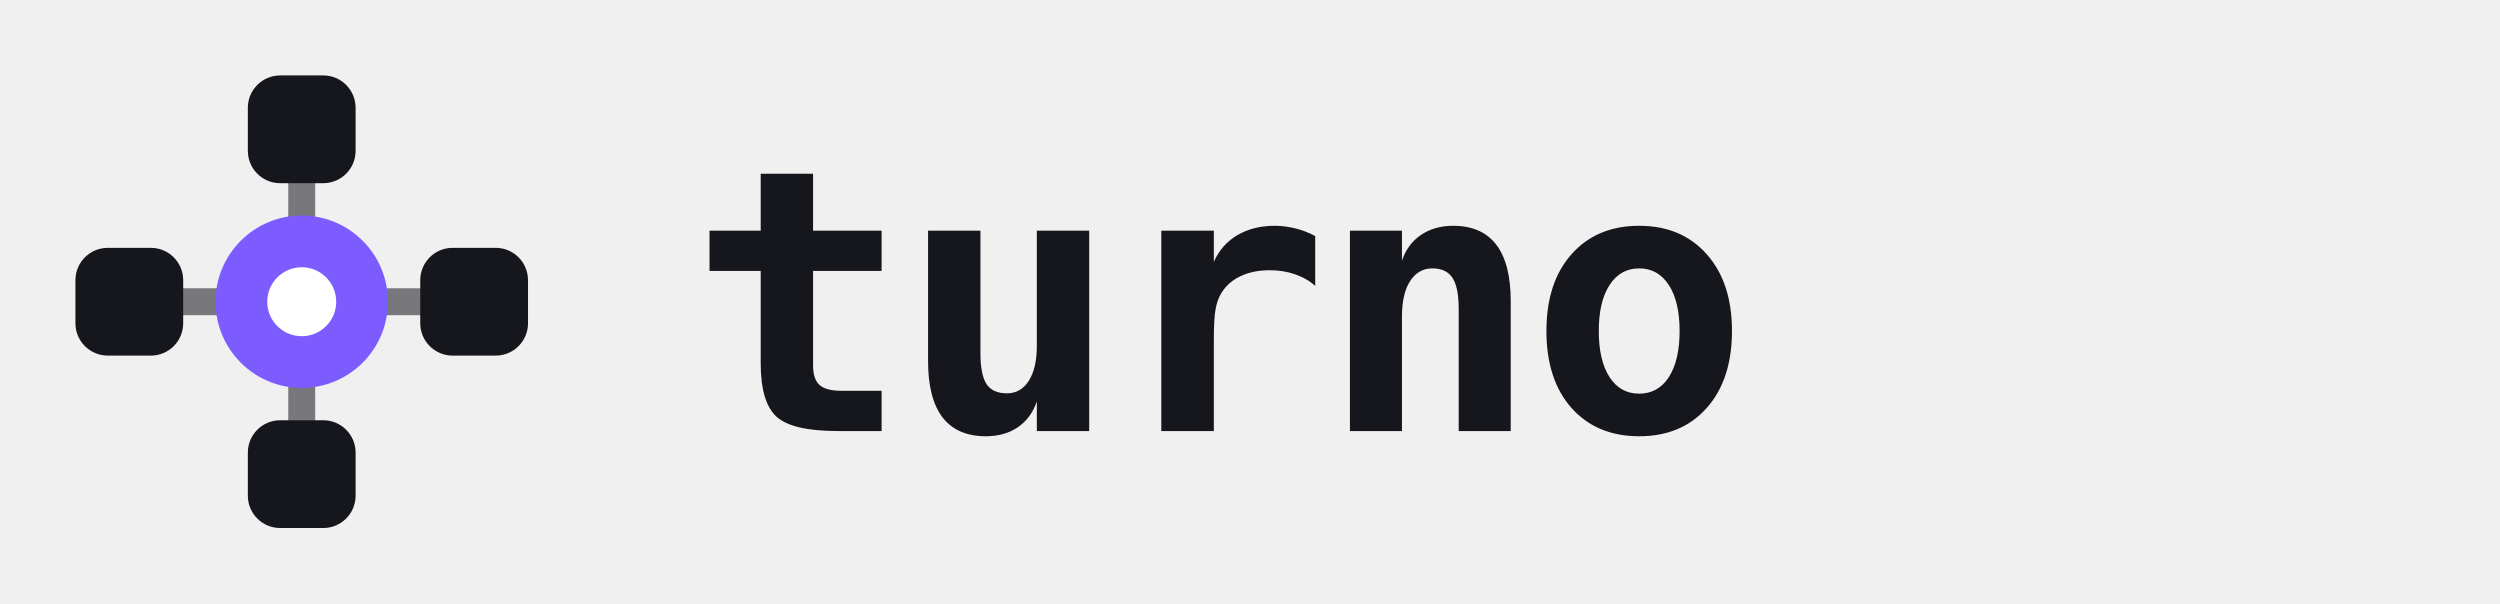
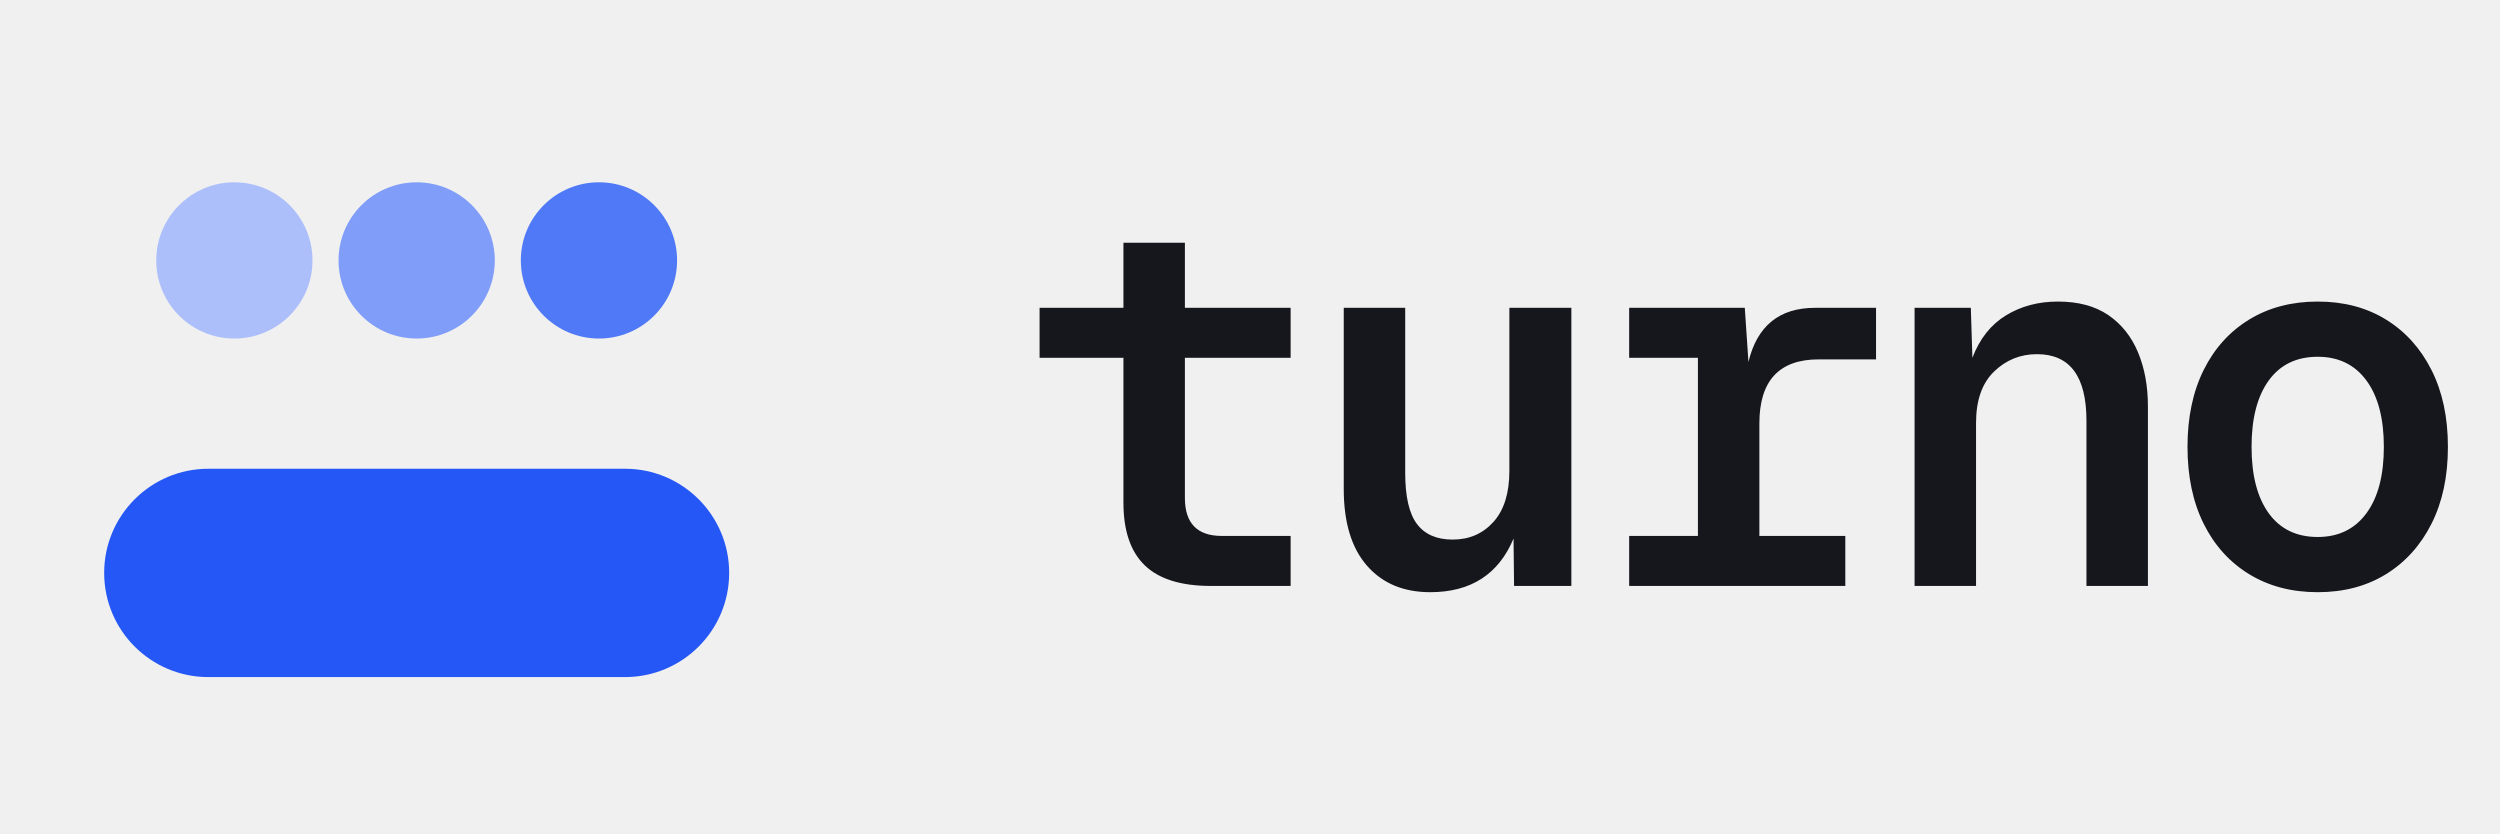
- <svg xmlns="http://www.w3.org/2000/svg" width="232" height="56" viewBox="0 0 232 56" role="img" aria-label="turno">
-   <g transform="translate(4 4)">
-     <line x1="24" y1="24" x2="24" y2="8" stroke="#16161D" stroke-width="2.5" stroke-linecap="round" opacity=".55" />
-     <line x1="24" y1="24" x2="40" y2="24" stroke="#16161D" stroke-width="2.5" stroke-linecap="round" opacity=".55" />
-     <line x1="24" y1="24" x2="24" y2="40" stroke="#16161D" stroke-width="2.5" stroke-linecap="round" opacity=".55" />
-     <line x1="24" y1="24" x2="8" y2="24" stroke="#16161D" stroke-width="2.5" stroke-linecap="round" opacity=".55" />
-     <rect x="19" y="3" width="10" height="10" rx="3" fill="#16161D" />
-     <rect x="35" y="19" width="10" height="10" rx="3" fill="#16161D" />
-     <rect x="19" y="35" width="10" height="10" rx="3" fill="#16161D" />
-     <rect x="3" y="19" width="10" height="10" rx="3" fill="#16161D" />
-     <circle cx="24" cy="24" r="8" fill="#7C5CFF" />
-     <circle cx="24" cy="24" r="3.2" fill="#FFFFFF" />
-   </g>
-   <text x="64" y="40" font-family="ui-monospace, SFMono-Regular, Menlo, Consolas, monospace" font-size="34" font-weight="700" letter-spacing="-1" fill="#16161D">turno</text>
+ <svg xmlns="http://www.w3.org/2000/svg" viewBox="0 0 192 64" role="img" aria-label="turno">
+   <circle cx="18" cy="20" r="6" fill="#ACBFFB" />
+   <circle cx="32" cy="20" r="6" fill="#809EF9" />
+   <circle cx="46" cy="20" r="6" fill="#5079F7" />
+   <rect x="8" y="36" width="48" height="16" rx="8" fill="#2457F5" />
+   <path fill="#16161D" d="M93.0 45.0Q89.56 45.0 87.92 43.42Q86.28 41.84 86.28 38.6V27.48H79.84V23.64H86.28V18.64H91.0V23.64H99.12V27.48H91.0V38.24Q91.0 41.16 93.84 41.16H99.12V45.0Z M109.84 45.48Q106.76 45.48 104.98 43.44Q103.2 41.4 103.2 37.56V23.64H107.92V36.32Q107.92 39.04 108.82 40.24Q109.72 41.44 111.56 41.44Q113.48 41.44 114.7 40.08Q115.92 38.72 115.92 36.16V23.64H120.68V45.0H116.28L116.24 41.36Q114.52 45.48 109.84 45.48Z M125.12 45.0V41.16H130.4V27.48H125.12V23.64H134.0L134.28 27.8Q135.28 23.64 139.4 23.64H144.08V27.6H139.68Q135.12 27.6 135.12 32.52V41.16H141.72V45.0Z M147.04 45.0V23.64H151.36L151.48 27.48Q152.32 25.28 154.06 24.22Q155.8 23.16 158.04 23.16Q160.4 23.16 161.92 24.2Q163.44 25.24 164.2 27.06Q164.96 28.88 164.96 31.2V45.0H160.24V32.32Q160.24 27.2 156.44 27.2Q154.52 27.2 153.14 28.54Q151.76 29.88 151.76 32.48V45.0Z M178.0 45.48Q175.0 45.48 172.74 44.1Q170.48 42.72 169.24 40.22Q168.0 37.72 168.0 34.32Q168.0 30.92 169.24 28.42Q170.48 25.92 172.74 24.54Q175.0 23.16 178.0 23.16Q181.0 23.16 183.24 24.54Q185.48 25.92 186.74 28.42Q188.0 30.92 188.0 34.32Q188.0 37.72 186.74 40.22Q185.48 42.72 183.24 44.1Q181.0 45.48 178.0 45.48ZM178.0 41.24Q180.4 41.24 181.74 39.42Q183.08 37.6 183.08 34.32Q183.08 31.04 181.74 29.22Q180.4 27.4 178.0 27.4Q175.56 27.4 174.24 29.22Q172.92 31.04 172.92 34.32Q172.92 37.6 174.24 39.42Q175.56 41.24 178.0 41.24Z" />
</svg>
